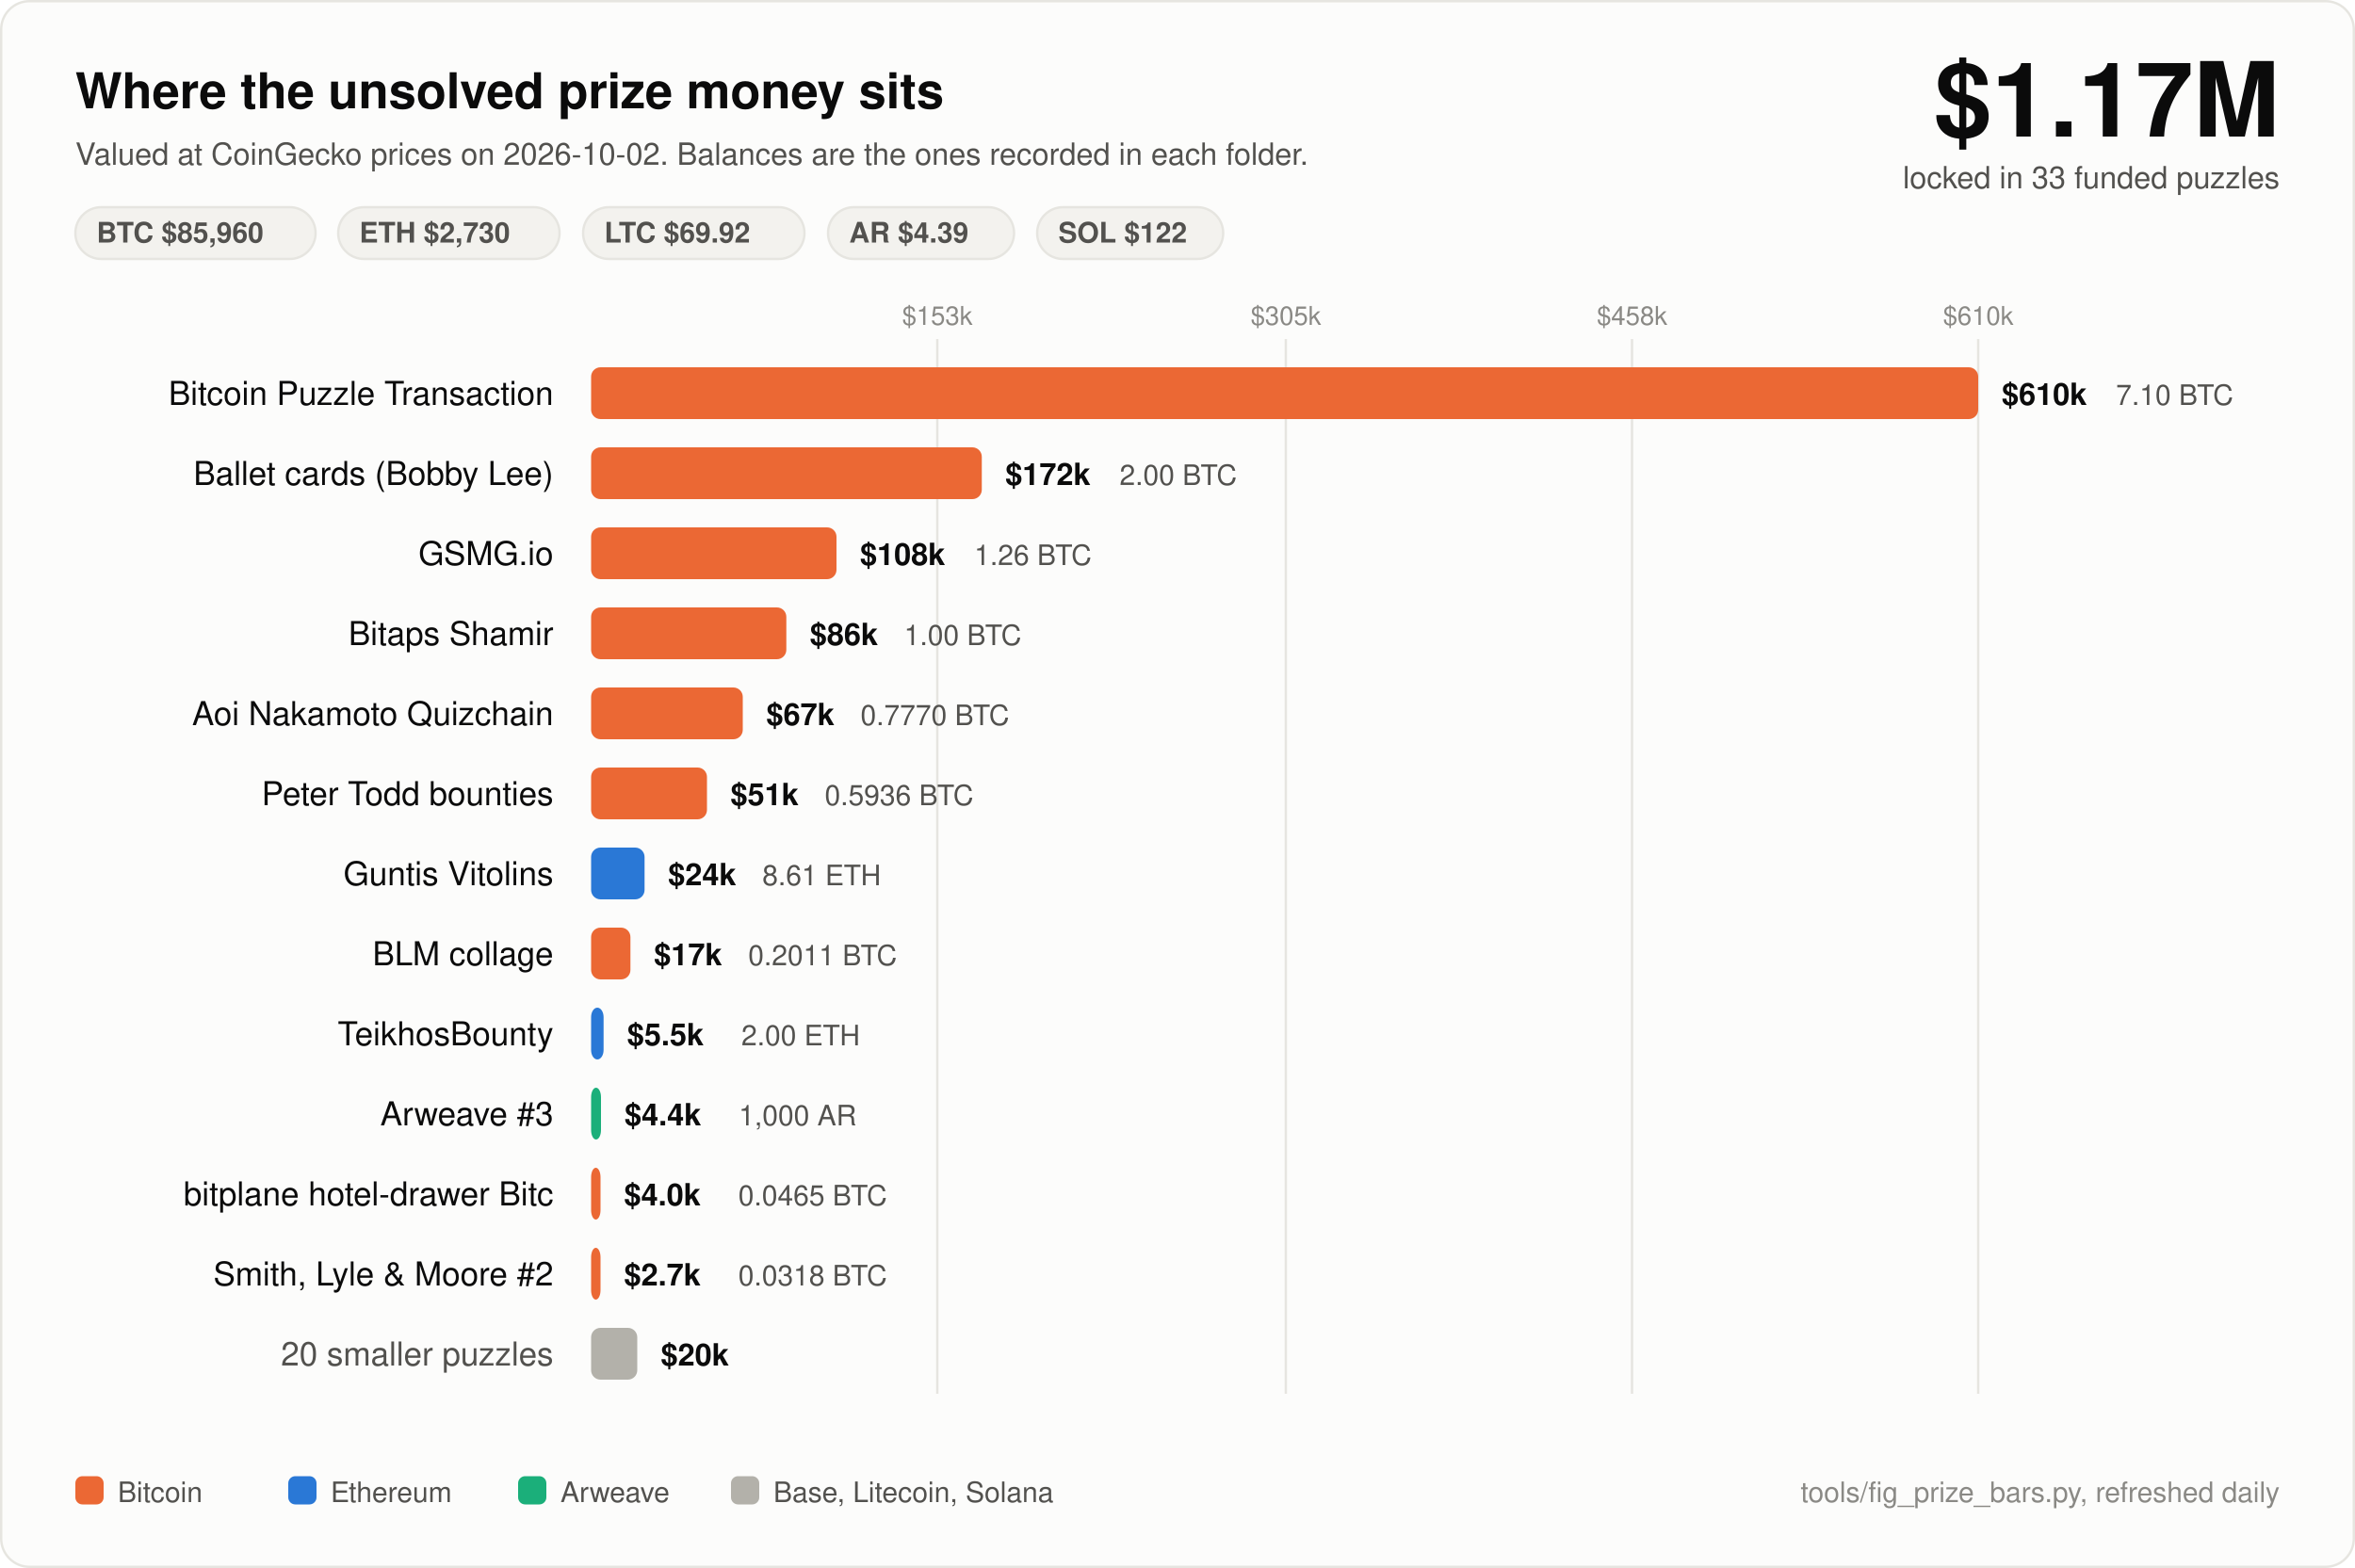
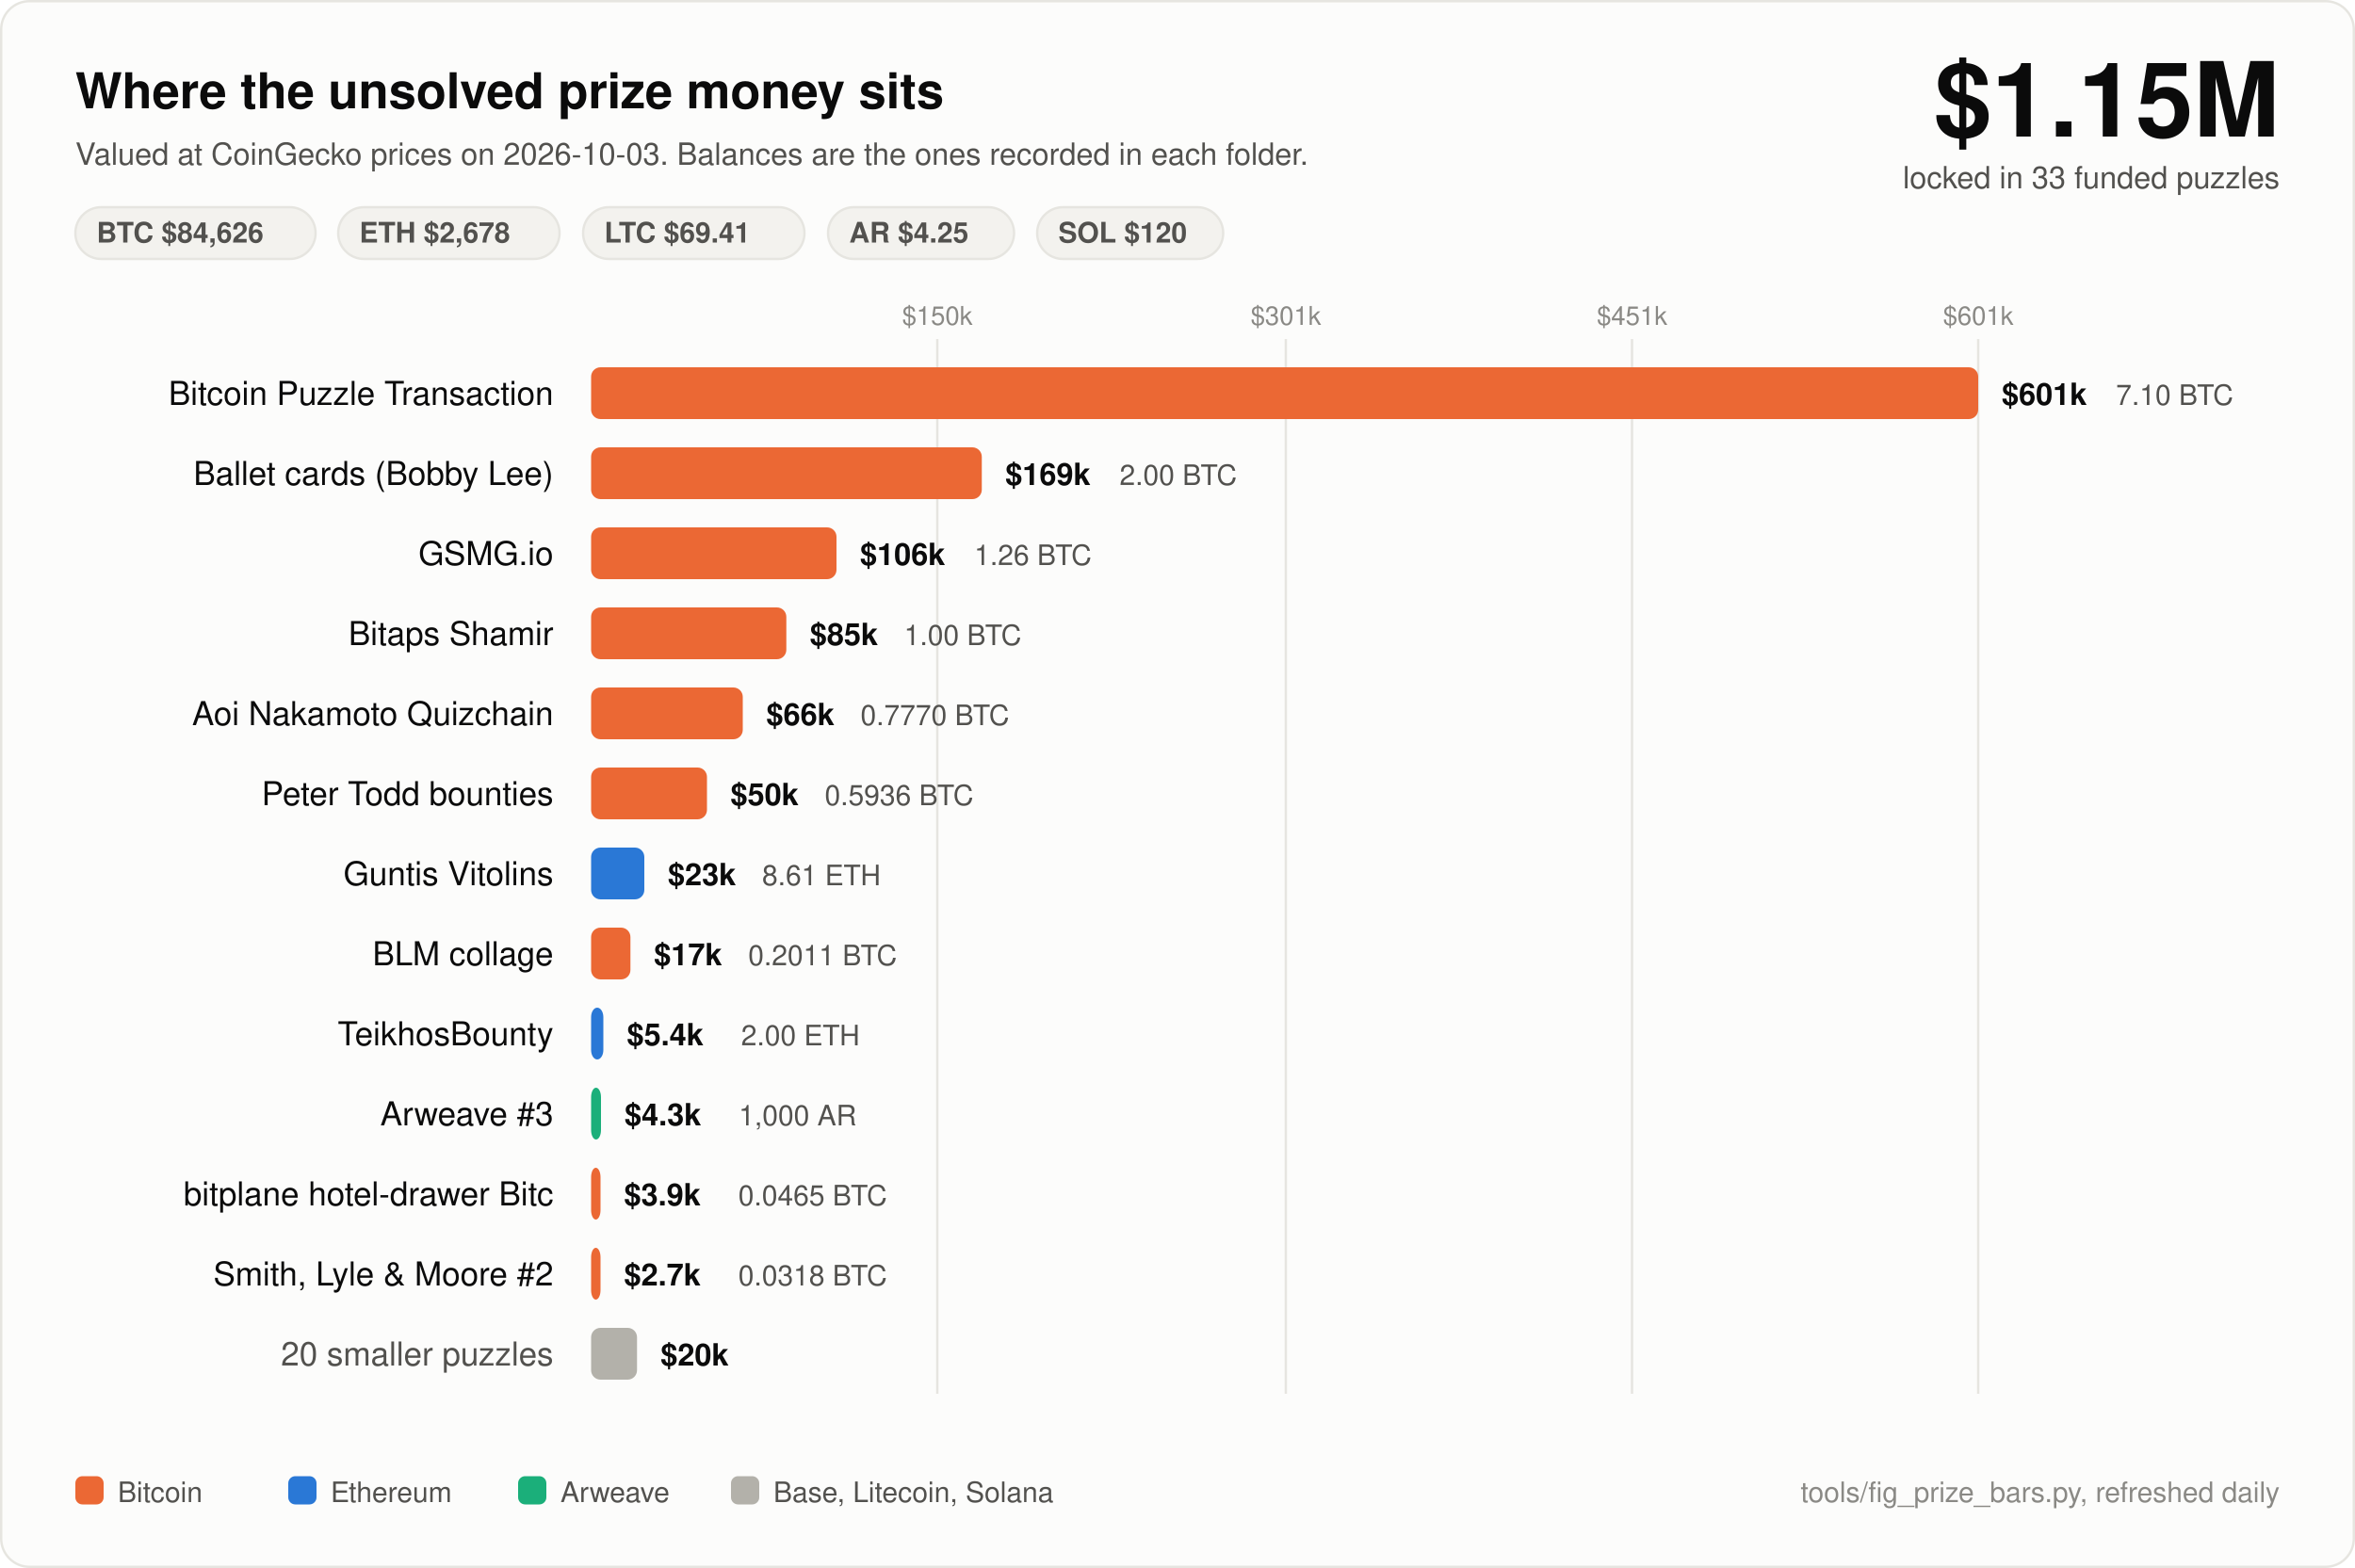
<svg xmlns="http://www.w3.org/2000/svg" width="1000" height="666" viewBox="0 0 1000 666" font-family="ui-sans-serif, -apple-system, Segoe UI, Helvetica, Arial, sans-serif">
  <rect x="0.5" y="0.5" width="999" height="665" rx="12" fill="#fcfcfb" stroke="#e6e5e0" />
  <text x="32" y="46" fill="#0b0b0b" font-size="21" font-weight="700">Where the unsolved prize money sits</text>
-   <text x="32" y="70" fill="#52514e" font-size="13">Valued at CoinGecko prices on 2026-10-02. Balances are the ones recorded in each folder.</text>
-   <text x="968" y="58" fill="#0b0b0b" font-size="44" font-weight="700" text-anchor="end">$1.17M</text>
+   <text x="32" y="70" fill="#52514e" font-size="13">Valued at CoinGecko prices on 2026-10-03. Balances are the ones recorded in each folder.</text>
+   <text x="968" y="58" fill="#0b0b0b" font-size="44" font-weight="700" text-anchor="end">$1.15M</text>
  <text x="968" y="80" fill="#52514e" font-size="13" text-anchor="end">locked in 33 funded puzzles</text>
  <rect x="32" y="88" width="102" height="22" rx="11" fill="#f3f2ee" stroke="#e6e5e0" />
-   <text x="41" y="103" fill="#52514e" font-size="12" font-weight="600">BTC $85,960</text>
+   <text x="41" y="103" fill="#52514e" font-size="12" font-weight="600">BTC $84,626</text>
  <rect x="143.6" y="88" width="94" height="22" rx="11" fill="#f3f2ee" stroke="#e6e5e0" />
-   <text x="152.6" y="103" fill="#52514e" font-size="12" font-weight="600">ETH $2,730</text>
+   <text x="152.6" y="103" fill="#52514e" font-size="12" font-weight="600">ETH $2,678</text>
  <rect x="247.6" y="88" width="94" height="22" rx="11" fill="#f3f2ee" stroke="#e6e5e0" />
-   <text x="256.6" y="103" fill="#52514e" font-size="12" font-weight="600">LTC $69.92</text>
+   <text x="256.6" y="103" fill="#52514e" font-size="12" font-weight="600">LTC $69.41</text>
  <rect x="351.6" y="88" width="79" height="22" rx="11" fill="#f3f2ee" stroke="#e6e5e0" />
-   <text x="360.6" y="103" fill="#52514e" font-size="12" font-weight="600">AR $4.39</text>
+   <text x="360.6" y="103" fill="#52514e" font-size="12" font-weight="600">AR $4.25</text>
  <rect x="440.4" y="88" width="79" height="22" rx="11" fill="#f3f2ee" stroke="#e6e5e0" />
-   <text x="449.4" y="103" fill="#52514e" font-size="12" font-weight="600">SOL $122</text>
+   <text x="449.4" y="103" fill="#52514e" font-size="12" font-weight="600">SOL $120</text>
  <line x1="398" y1="144" x2="398" y2="592" stroke="#e6e5e0" stroke-width="1" />
-   <text x="398" y="138" fill="#8a8985" font-size="11" text-anchor="middle">$153k</text>
+   <text x="398" y="138" fill="#8a8985" font-size="11" text-anchor="middle">$150k</text>
  <line x1="546" y1="144" x2="546" y2="592" stroke="#e6e5e0" stroke-width="1" />
-   <text x="546" y="138" fill="#8a8985" font-size="11" text-anchor="middle">$305k</text>
+   <text x="546" y="138" fill="#8a8985" font-size="11" text-anchor="middle">$301k</text>
  <line x1="693" y1="144" x2="693" y2="592" stroke="#e6e5e0" stroke-width="1" />
-   <text x="693" y="138" fill="#8a8985" font-size="11" text-anchor="middle">$458k</text>
+   <text x="693" y="138" fill="#8a8985" font-size="11" text-anchor="middle">$451k</text>
  <line x1="840" y1="144" x2="840" y2="592" stroke="#e6e5e0" stroke-width="1" />
-   <text x="840" y="138" fill="#8a8985" font-size="11" text-anchor="middle">$610k</text>
+   <text x="840" y="138" fill="#8a8985" font-size="11" text-anchor="middle">$601k</text>
  <text x="235" y="172" fill="#0b0b0b" font-size="14" text-anchor="end">Bitcoin Puzzle Transaction</text>
  <rect x="251" y="156" width="589.0" height="22" rx="4" fill="#eb6834" />
-   <text x="850.0" y="172" fill="#0b0b0b" font-size="13" font-weight="600">$610k</text>
+   <text x="850.0" y="172" fill="#0b0b0b" font-size="13" font-weight="600">$601k</text>
  <text x="898.5" y="172" fill="#52514e" font-size="12">7.10 BTC</text>
  <text x="235" y="206" fill="#0b0b0b" font-size="14" text-anchor="end">Ballet cards (Bobby Lee)</text>
  <rect x="251" y="190" width="165.9" height="22" rx="4" fill="#eb6834" />
-   <text x="426.9" y="206" fill="#0b0b0b" font-size="13" font-weight="600">$172k</text>
+   <text x="426.9" y="206" fill="#0b0b0b" font-size="13" font-weight="600">$169k</text>
  <text x="475.4" y="206" fill="#52514e" font-size="12">2.00 BTC</text>
  <text x="235" y="240" fill="#0b0b0b" font-size="14" text-anchor="end">GSMG.io</text>
  <rect x="251" y="224" width="104.2" height="22" rx="4" fill="#eb6834" />
-   <text x="365.2" y="240" fill="#0b0b0b" font-size="13" font-weight="600">$108k</text>
+   <text x="365.2" y="240" fill="#0b0b0b" font-size="13" font-weight="600">$106k</text>
  <text x="413.7" y="240" fill="#52514e" font-size="12">1.26 BTC</text>
  <text x="235" y="274" fill="#0b0b0b" font-size="14" text-anchor="end">Bitaps Shamir</text>
  <rect x="251" y="258" width="82.9" height="22" rx="4" fill="#eb6834" />
-   <text x="343.9" y="274" fill="#0b0b0b" font-size="13" font-weight="600">$86k</text>
+   <text x="343.9" y="274" fill="#0b0b0b" font-size="13" font-weight="600">$85k</text>
  <text x="383.9" y="274" fill="#52514e" font-size="12">1.00 BTC</text>
  <text x="235" y="308" fill="#0b0b0b" font-size="14" text-anchor="end">Aoi Nakamoto Quizchain</text>
  <rect x="251" y="292" width="64.4" height="22" rx="4" fill="#eb6834" />
-   <text x="325.4" y="308" fill="#0b0b0b" font-size="13" font-weight="600">$67k</text>
+   <text x="325.4" y="308" fill="#0b0b0b" font-size="13" font-weight="600">$66k</text>
  <text x="365.4" y="308" fill="#52514e" font-size="12">0.7770 BTC</text>
  <text x="235" y="342" fill="#0b0b0b" font-size="14" text-anchor="end">Peter Todd bounties</text>
  <rect x="251" y="326" width="49.2" height="22" rx="4" fill="#eb6834" />
-   <text x="310.2" y="342" fill="#0b0b0b" font-size="13" font-weight="600">$51k</text>
+   <text x="310.2" y="342" fill="#0b0b0b" font-size="13" font-weight="600">$50k</text>
  <text x="350.2" y="342" fill="#52514e" font-size="12">0.5936 BTC</text>
  <text x="235" y="376" fill="#0b0b0b" font-size="14" text-anchor="end">Guntis Vitolins</text>
-   <rect x="251" y="360" width="22.7" height="22" rx="4" fill="#2a78d6" />
-   <text x="283.7" y="376" fill="#0b0b0b" font-size="13" font-weight="600">$24k</text>
-   <text x="323.7" y="376" fill="#52514e" font-size="12">8.61 ETH</text>
+   <rect x="251" y="360" width="22.6" height="22" rx="4" fill="#2a78d6" />
+   <text x="283.6" y="376" fill="#0b0b0b" font-size="13" font-weight="600">$23k</text>
+   <text x="323.6" y="376" fill="#52514e" font-size="12">8.61 ETH</text>
  <text x="235" y="410" fill="#0b0b0b" font-size="14" text-anchor="end">BLM collage</text>
  <rect x="251" y="394" width="16.7" height="22" rx="4" fill="#eb6834" />
  <text x="277.7" y="410" fill="#0b0b0b" font-size="13" font-weight="600">$17k</text>
  <text x="317.7" y="410" fill="#52514e" font-size="12">0.2011 BTC</text>
  <text x="235" y="444" fill="#0b0b0b" font-size="14" text-anchor="end">TeikhosBounty</text>
-   <rect x="251" y="428" width="5.3" height="22" rx="4" fill="#2a78d6" />
-   <text x="266.3" y="444" fill="#0b0b0b" font-size="13" font-weight="600">$5.5k</text>
-   <text x="314.8" y="444" fill="#52514e" font-size="12">2.00 ETH</text>
+   <rect x="251" y="428" width="5.2" height="22" rx="4" fill="#2a78d6" />
+   <text x="266.2" y="444" fill="#0b0b0b" font-size="13" font-weight="600">$5.4k</text>
+   <text x="314.7" y="444" fill="#52514e" font-size="12">2.00 ETH</text>
  <text x="235" y="478" fill="#0b0b0b" font-size="14" text-anchor="end">Arweave #3</text>
  <rect x="251" y="462" width="4.2" height="22" rx="4" fill="#1baf7a" />
-   <text x="265.2" y="478" fill="#0b0b0b" font-size="13" font-weight="600">$4.4k</text>
+   <text x="265.2" y="478" fill="#0b0b0b" font-size="13" font-weight="600">$4.3k</text>
  <text x="313.7" y="478" fill="#52514e" font-size="12">1,000 AR</text>
  <text x="235" y="512" fill="#0b0b0b" font-size="14" text-anchor="end">bitplane hotel-drawer Bitc</text>
  <rect x="251" y="496" width="4.0" height="22" rx="4" fill="#eb6834" />
-   <text x="265.0" y="512" fill="#0b0b0b" font-size="13" font-weight="600">$4.0k</text>
+   <text x="265.0" y="512" fill="#0b0b0b" font-size="13" font-weight="600">$3.9k</text>
  <text x="313.5" y="512" fill="#52514e" font-size="12">0.0465 BTC</text>
  <text x="235" y="546" fill="#0b0b0b" font-size="14" text-anchor="end">Smith, Lyle &amp; Moore #2</text>
  <rect x="251" y="530" width="4.0" height="22" rx="4" fill="#eb6834" />
  <text x="265.0" y="546" fill="#0b0b0b" font-size="13" font-weight="600">$2.7k</text>
  <text x="313.5" y="546" fill="#52514e" font-size="12">0.0318 BTC</text>
  <text x="235" y="580" fill="#52514e" font-size="14" text-anchor="end">20 smaller puzzles</text>
-   <rect x="251" y="564" width="19.6" height="22" rx="4" fill="#b3b1aa" />
-   <text x="280.6" y="580" fill="#0b0b0b" font-size="13" font-weight="600">$20k</text>
+   <rect x="251" y="564" width="19.5" height="22" rx="4" fill="#b3b1aa" />
+   <text x="280.5" y="580" fill="#0b0b0b" font-size="13" font-weight="600">$20k</text>
  <rect x="32" y="627" width="12" height="12" rx="3" fill="#eb6834" />
  <text x="50" y="638" fill="#52514e" font-size="12">Bitcoin</text>
  <rect x="122.4" y="627" width="12" height="12" rx="3" fill="#2a78d6" />
  <text x="140.4" y="638" fill="#52514e" font-size="12">Ethereum</text>
  <rect x="220.0" y="627" width="12" height="12" rx="3" fill="#1baf7a" />
  <text x="238.0" y="638" fill="#52514e" font-size="12">Arweave</text>
  <rect x="310.4" y="627" width="12" height="12" rx="3" fill="#b3b1aa" />
  <text x="328.4" y="638" fill="#52514e" font-size="12">Base, Litecoin, Solana</text>
  <text x="968" y="638" fill="#8a8985" font-size="12" text-anchor="end">tools/fig_prize_bars.py, refreshed daily</text>
</svg>
